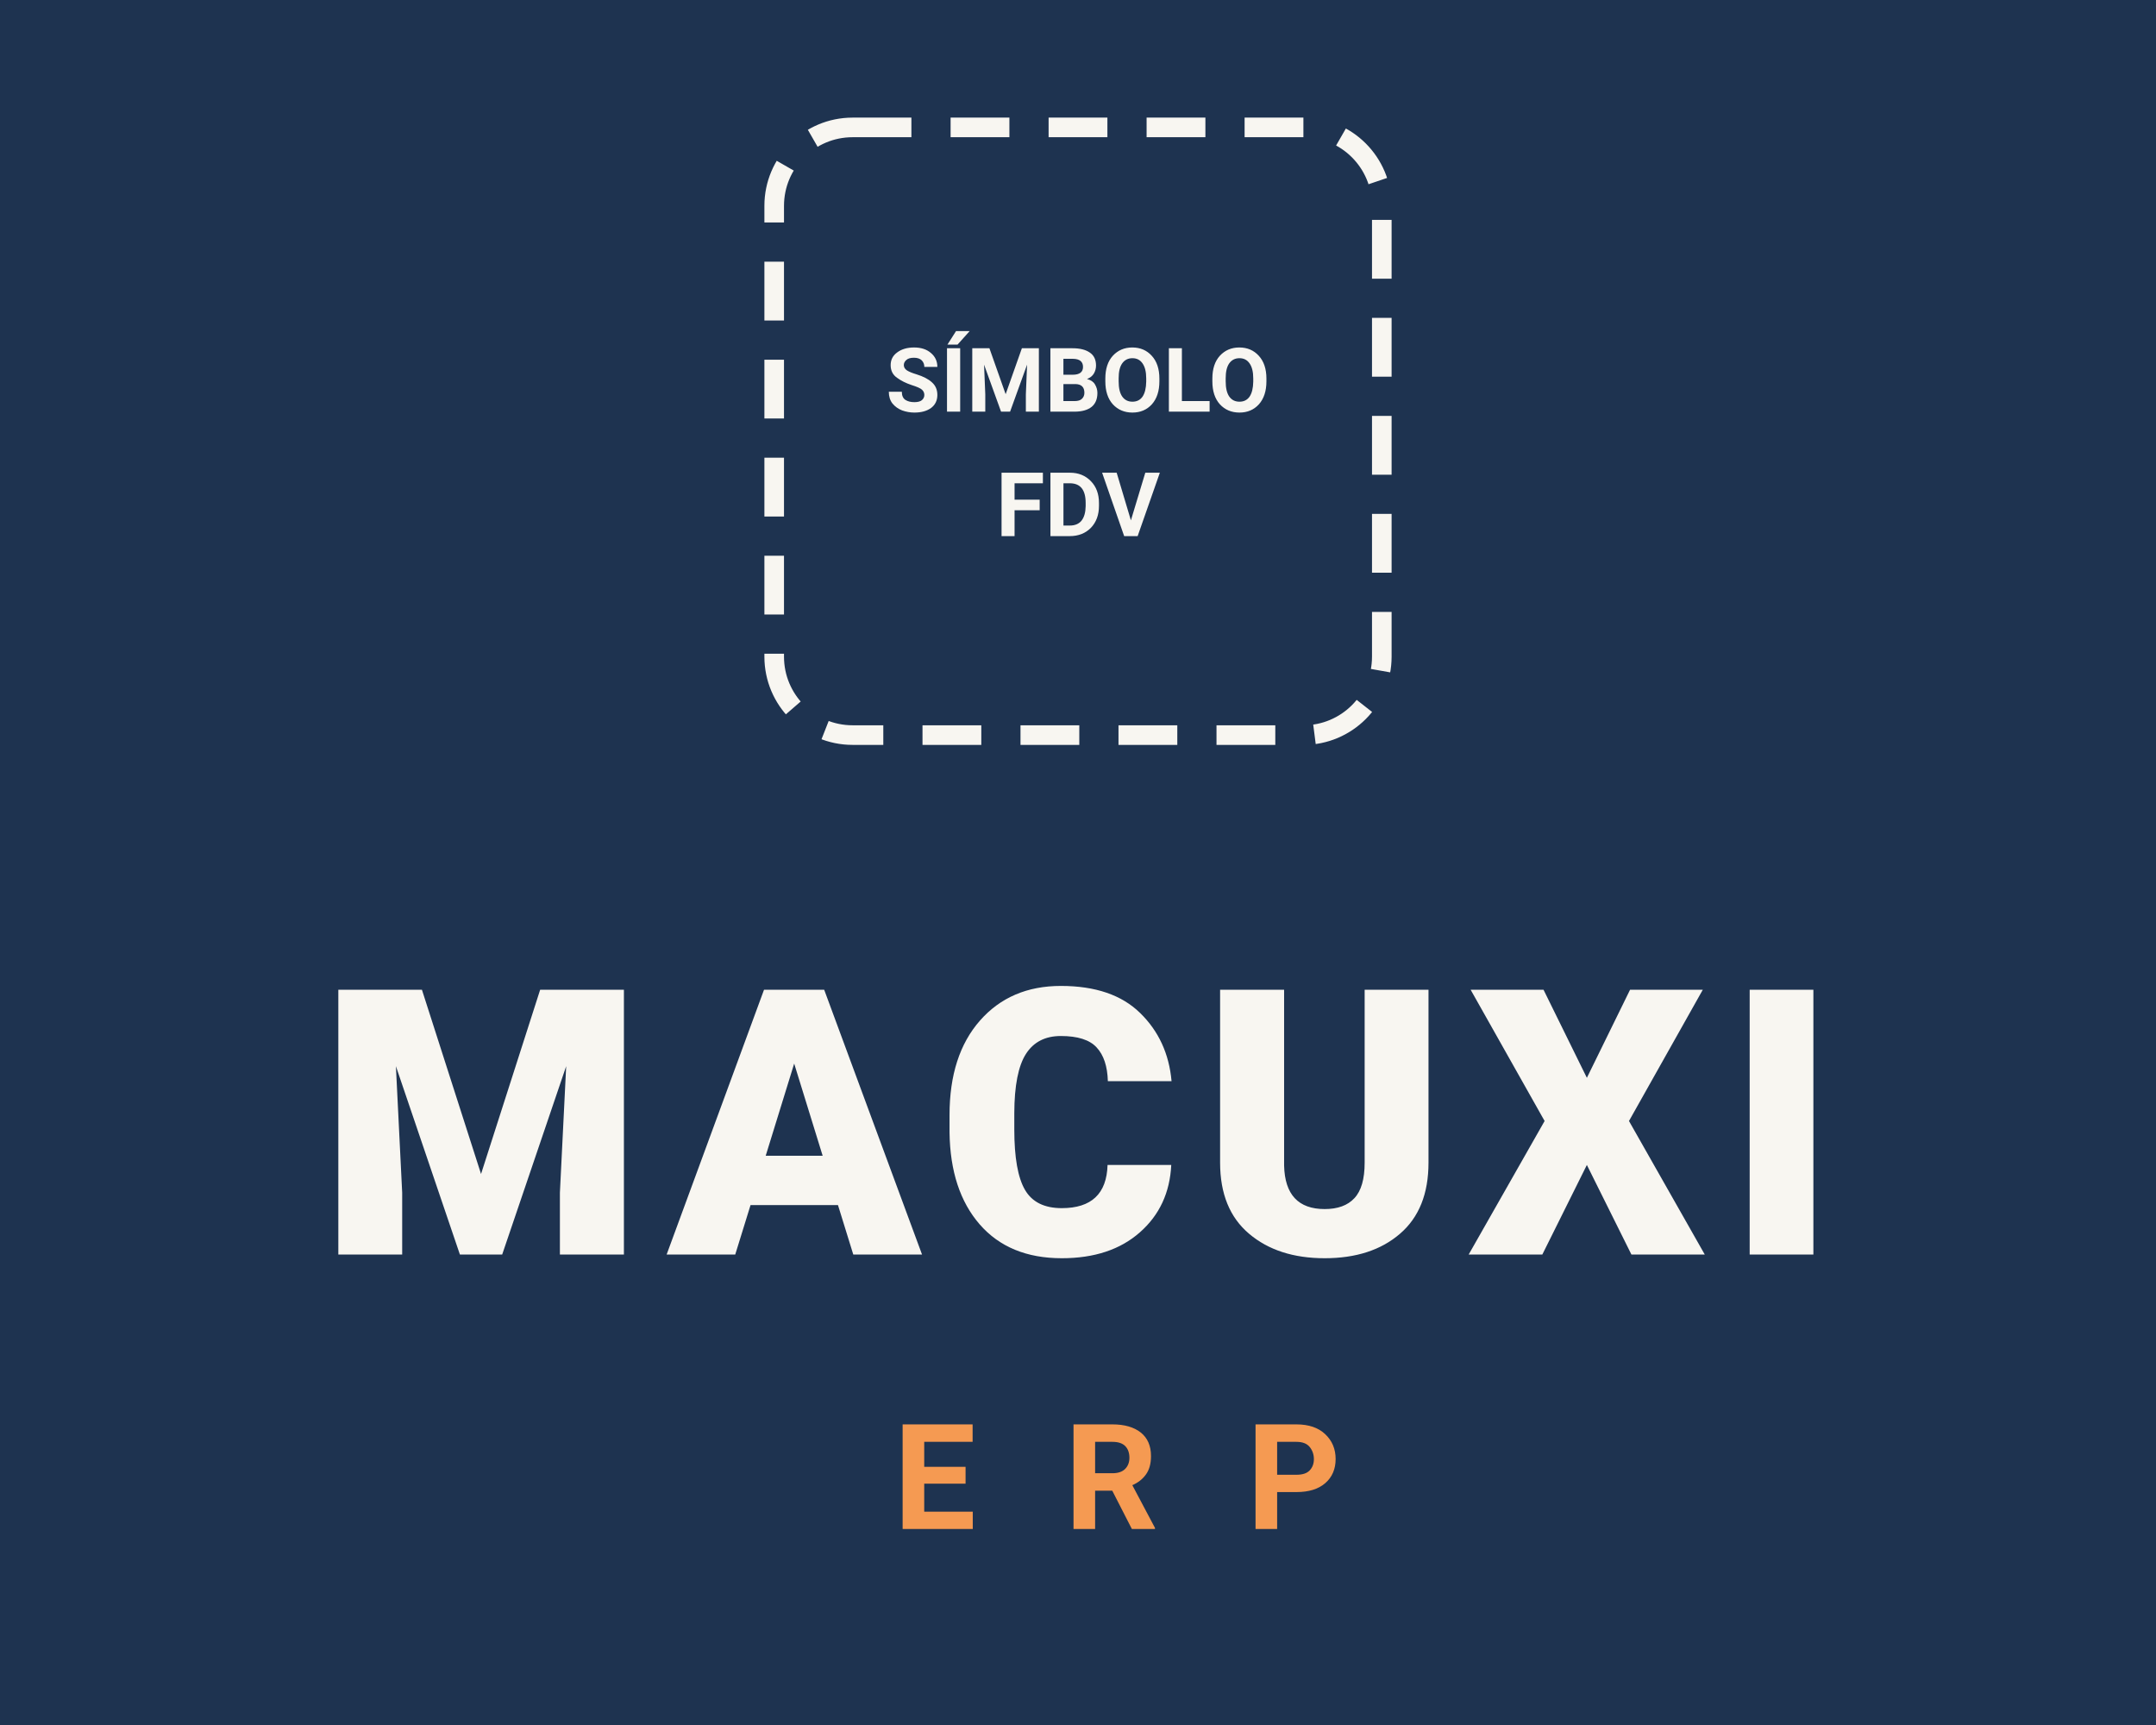
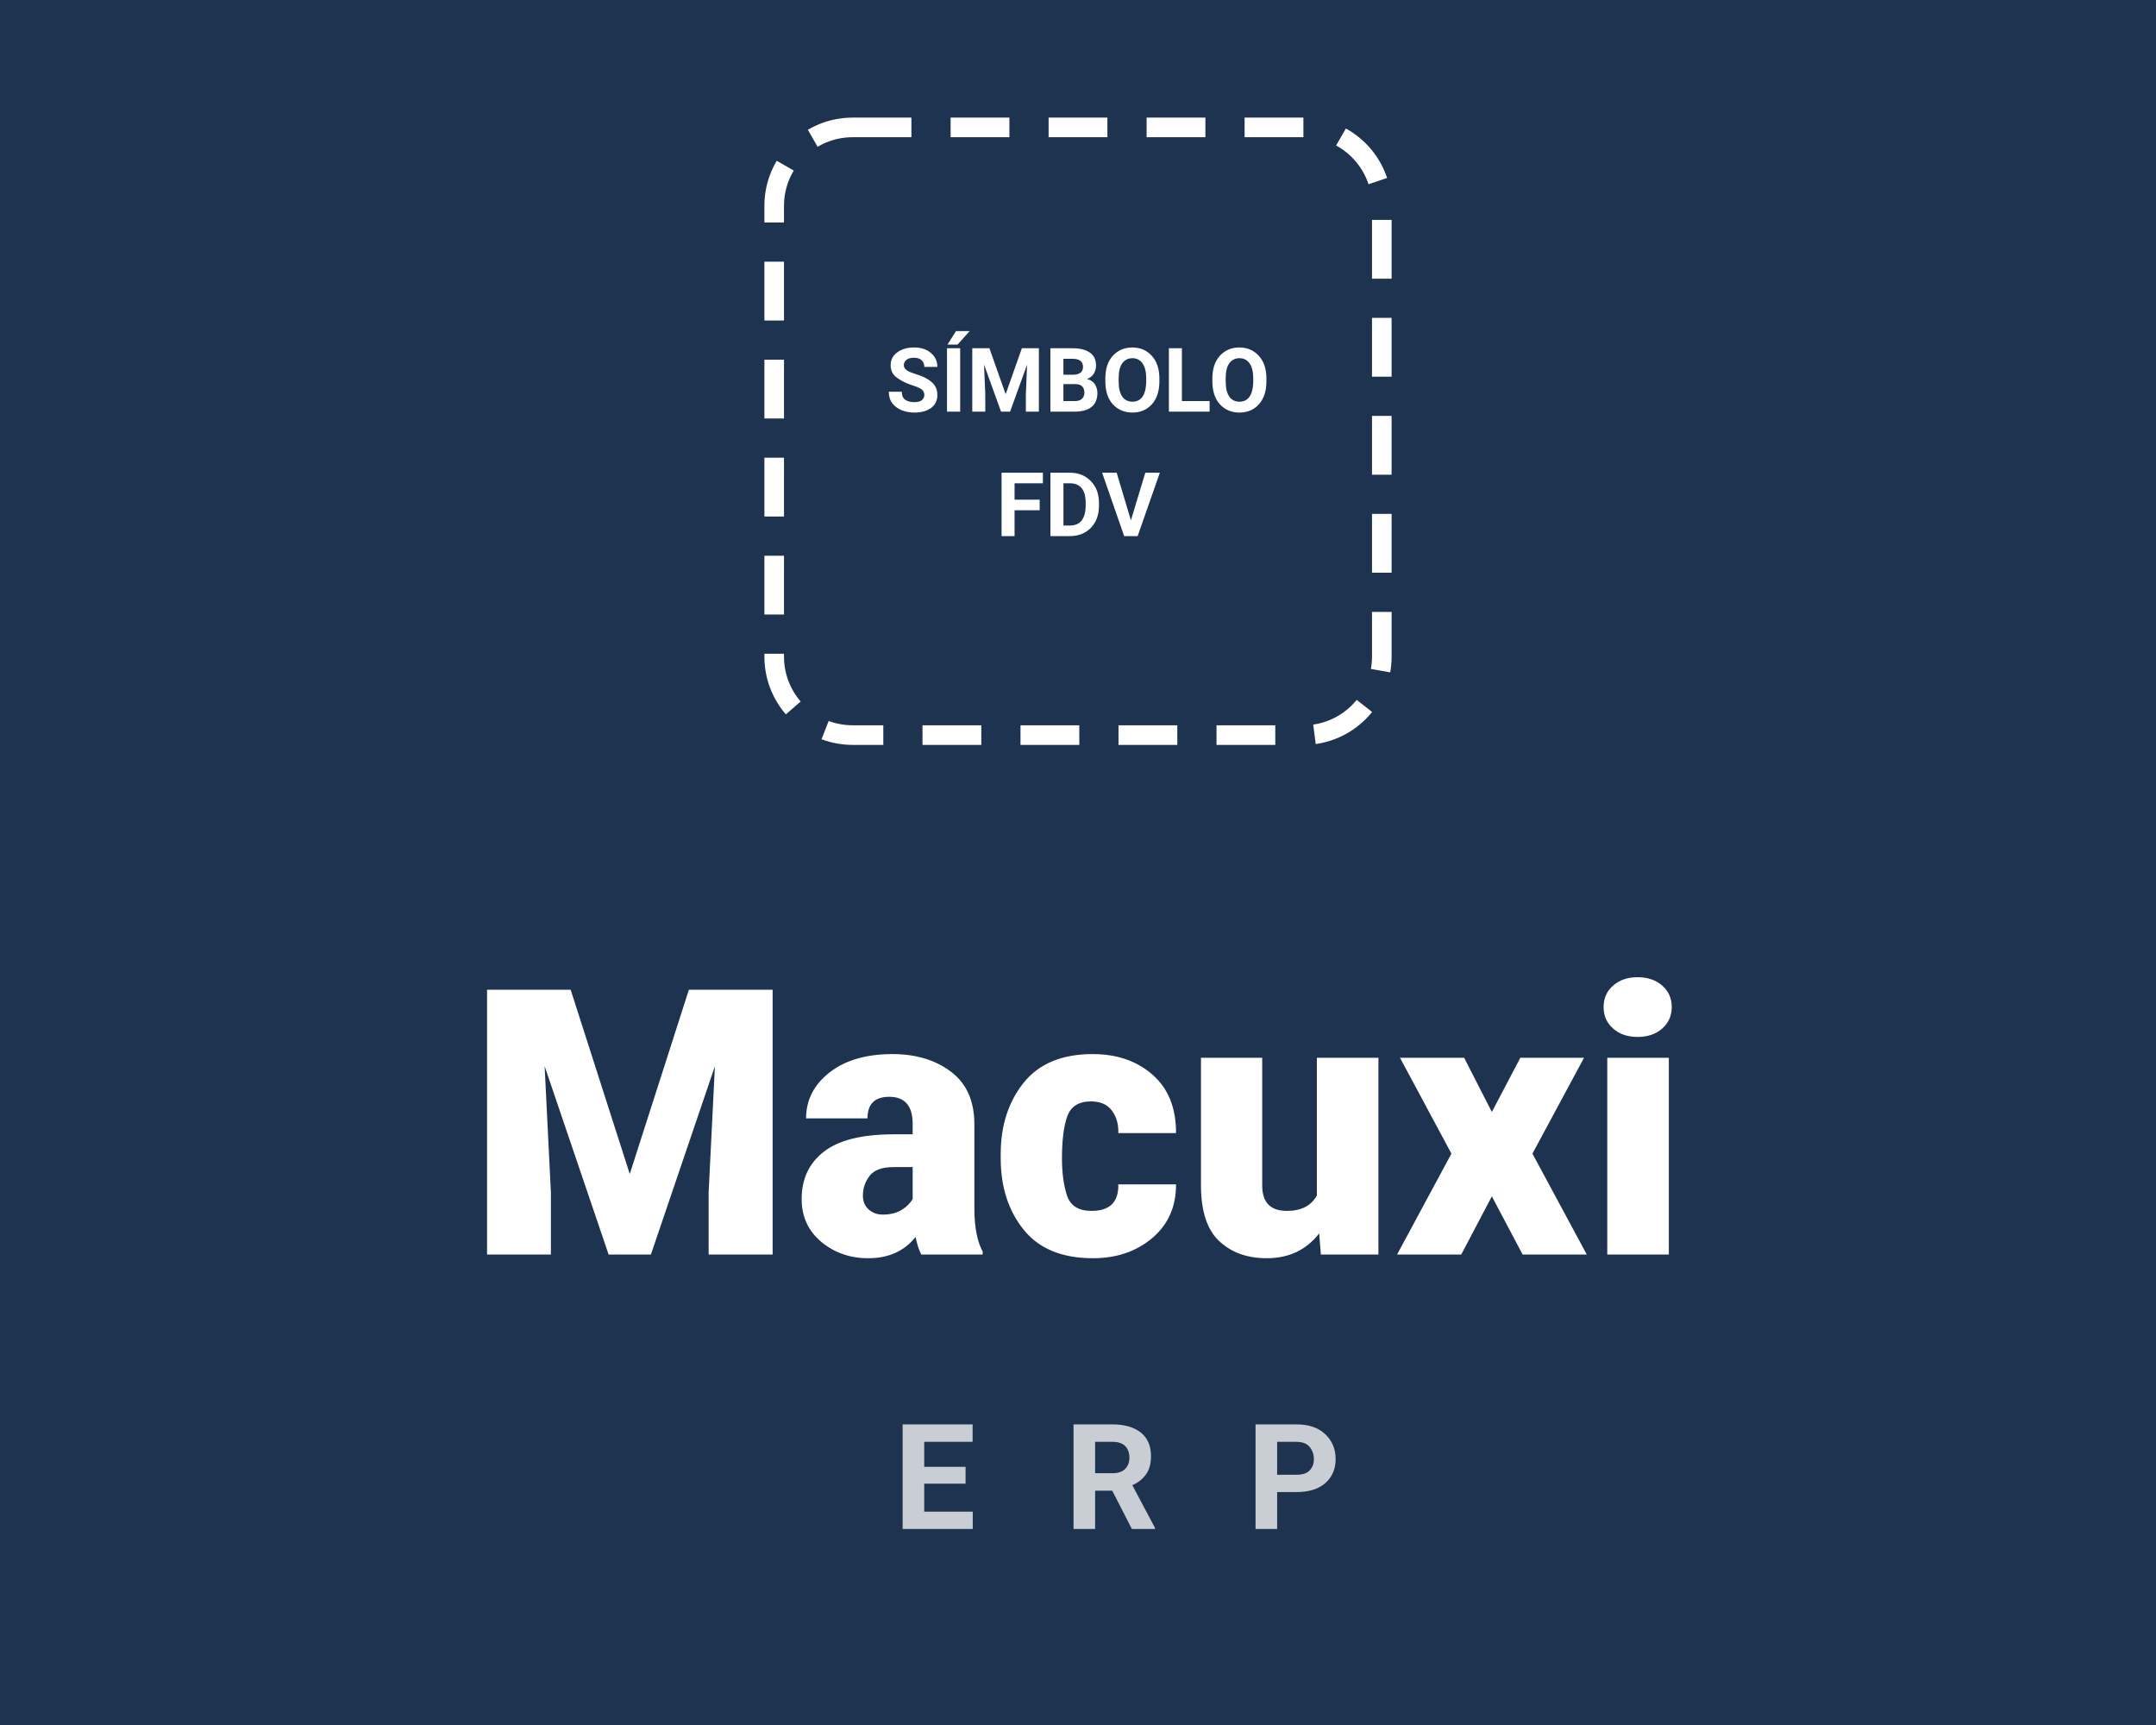
<svg xmlns="http://www.w3.org/2000/svg" width="220" height="176" viewBox="0 0 220 176" role="img" aria-labelledby="t" font-family="system-ui, 'Segoe UI', Roboto, Arial, sans-serif">
  <rect width="220" height="176" fill="#1E3350" />
  <g id="simbolo-fdv-a-conferir">
-     <rect x="79" y="13" width="62" height="62" rx="8" fill="none" stroke="#F8F6F1" stroke-width="2" stroke-dasharray="6 4" />
-     <text x="110" y="42" font-size="9.1" font-weight="700" fill="#F8F6F1" text-anchor="middle">SÍMBOLO</text>
-     <text x="110" y="54.7" font-size="9.1" font-weight="700" fill="#F8F6F1" text-anchor="middle">FDV</text>
+     <rect x="79" y="13" width="62" height="62" rx="8" fill="none" stroke="#FFFFFF" stroke-width="2" stroke-dasharray="6 4" />
+     <text x="110" y="42" font-size="9.1" font-weight="700" fill="#FFFFFF" text-anchor="middle">SÍMBOLO</text>
+     <text x="110" y="54.7" font-size="9.1" font-weight="700" fill="#FFFFFF" text-anchor="middle">FDV</text>
  </g>
-   <text x="110" y="128" font-size="38" font-weight="800" letter-spacing="2" fill="#F8F6F1" text-anchor="middle">MACUXI</text>
-   <text x="114" y="156" font-size="15" font-weight="700" letter-spacing="9" fill="#F59A52" text-anchor="middle">ERP</text>
+   <text x="110" y="128" font-size="38" font-weight="800" letter-spacing="0" fill="#FFFFFF" text-anchor="middle">Macuxi</text>
+   <text x="114" y="156" font-size="15" font-weight="700" letter-spacing="9" fill="#C9CED5" text-anchor="middle">ERP</text>
</svg>
